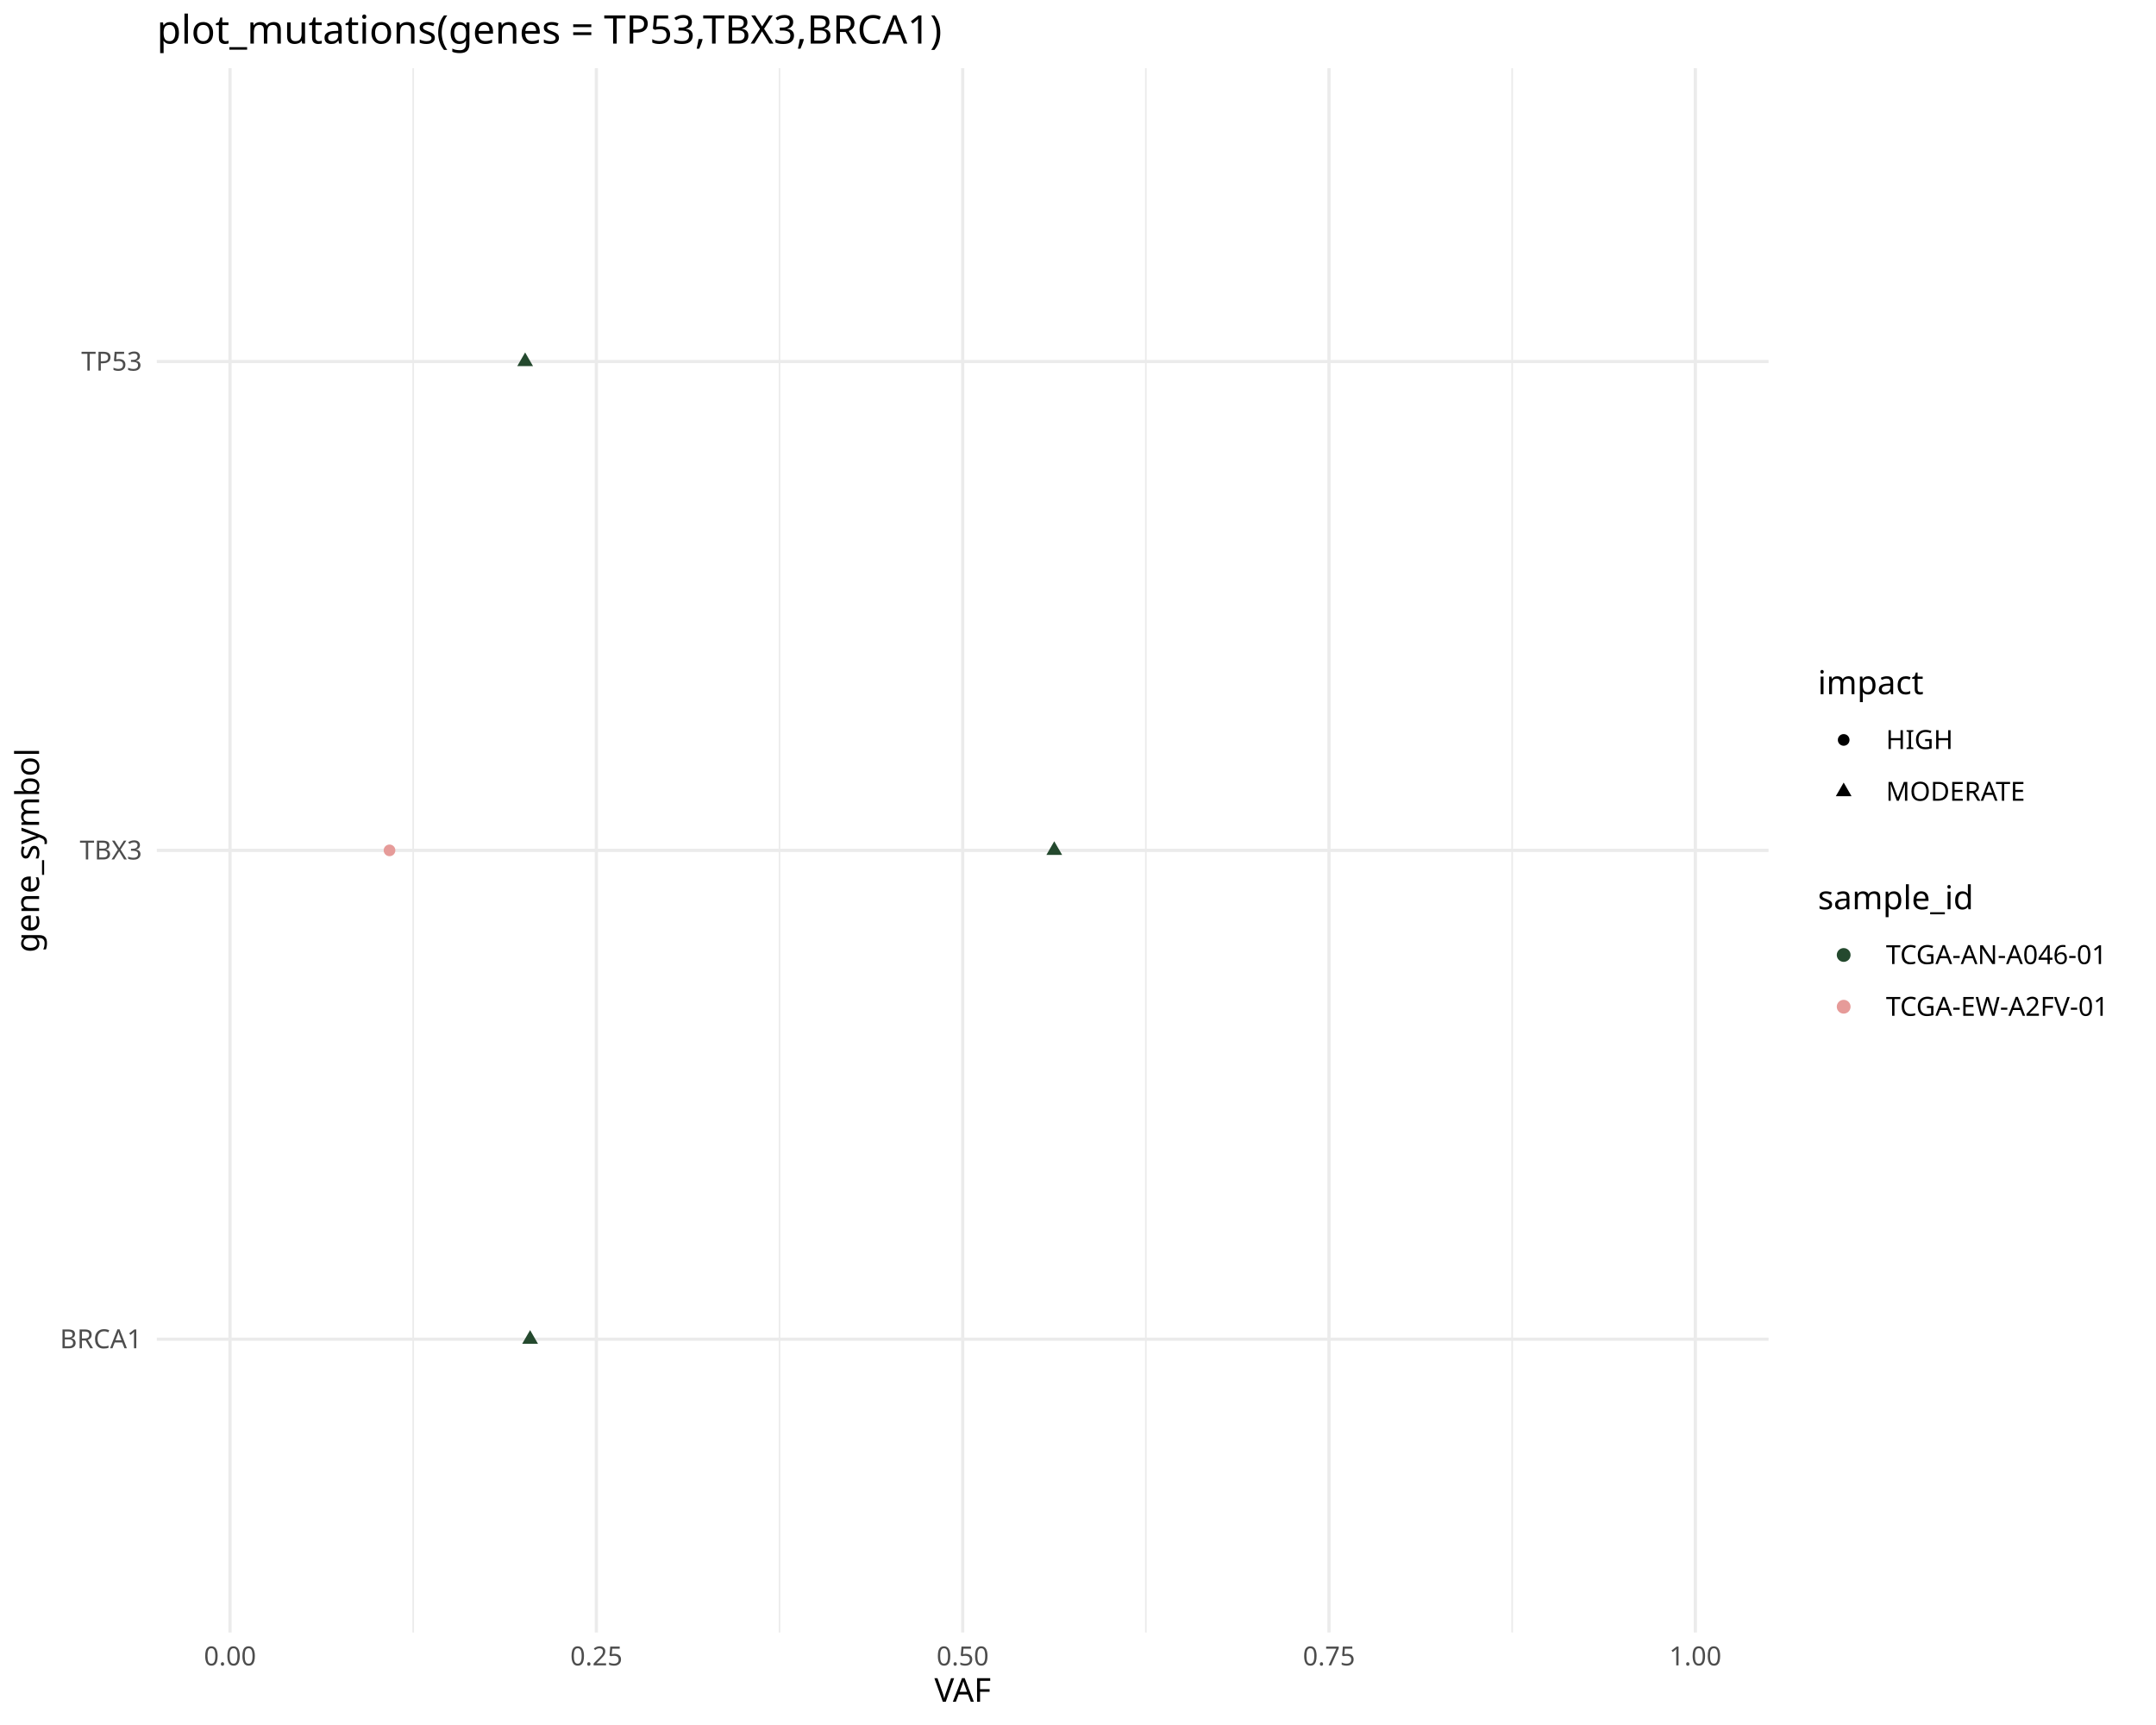
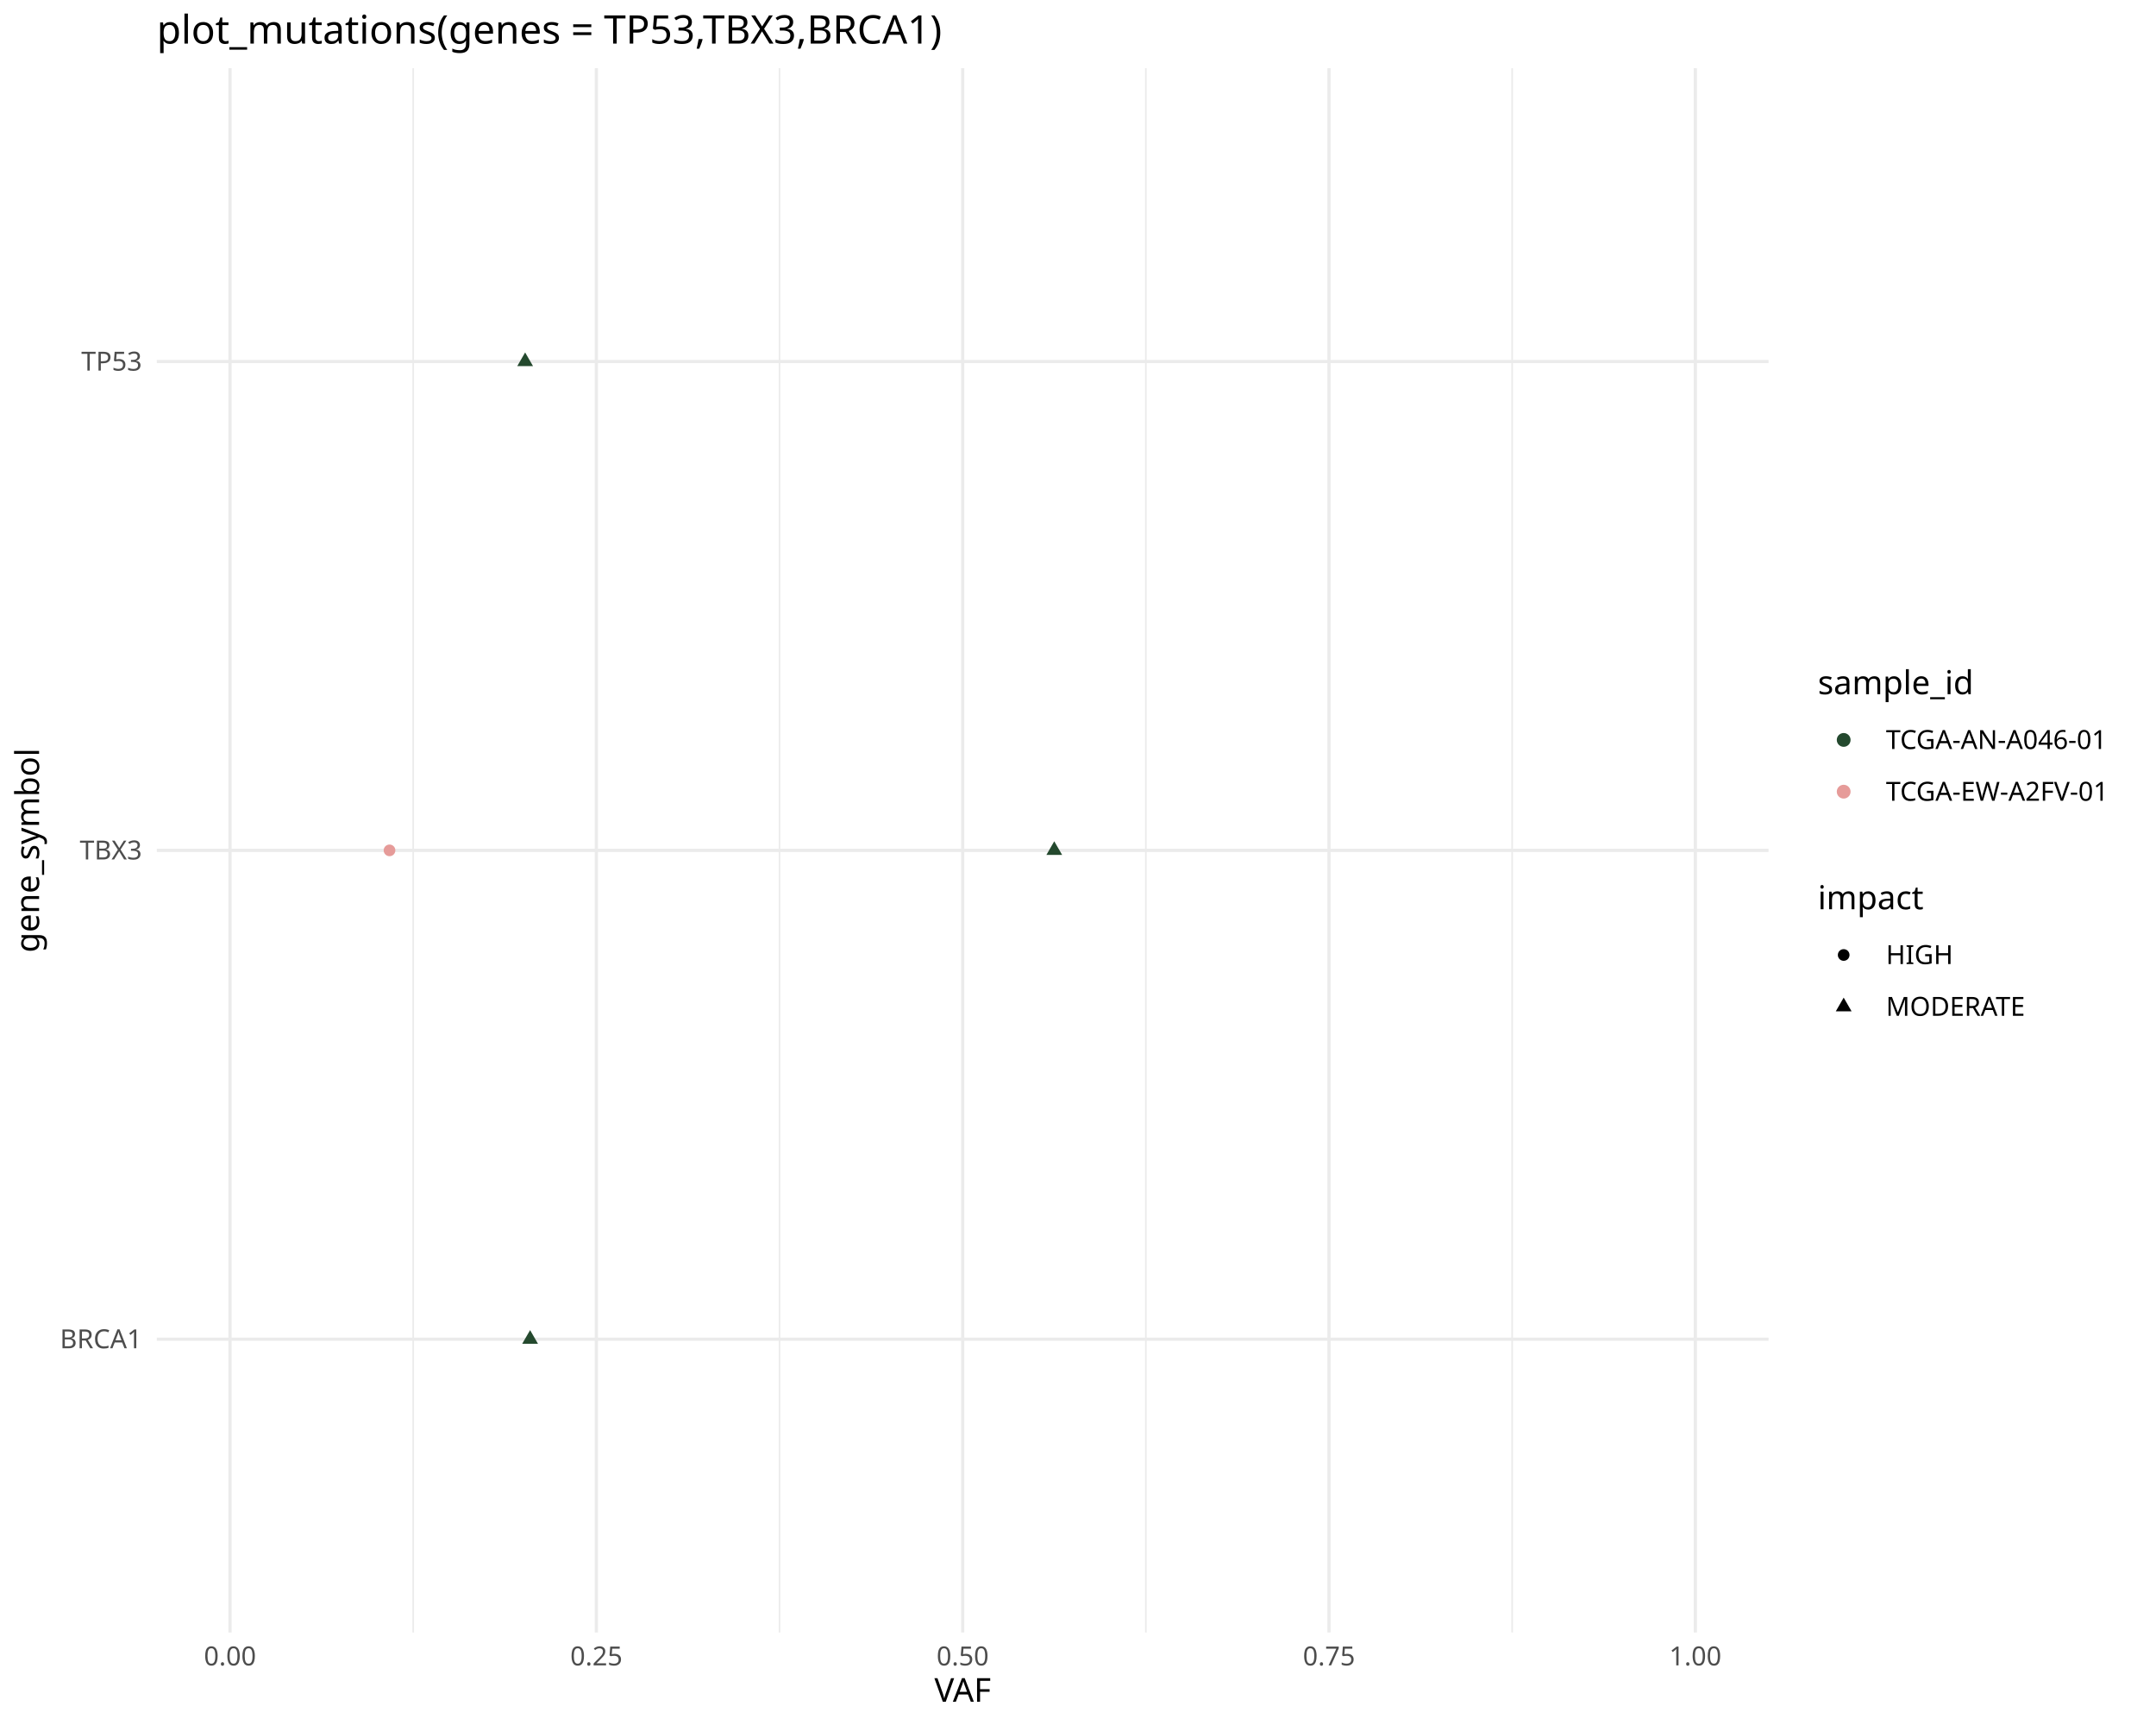
<svg xmlns="http://www.w3.org/2000/svg" class="svglite" data-engine-version="2.0" width="720.00pt" height="576.00pt" viewBox="0 0 720.00 576.00">
  <defs>
    <style type="text/css">
    .svglite line, .svglite polyline, .svglite polygon, .svglite path, .svglite rect, .svglite circle {
      fill: none;
      stroke: #000000;
      stroke-linecap: round;
      stroke-linejoin: round;
      stroke-miterlimit: 10.00;
    }
  </style>
  </defs>
  <rect width="100%" height="100%" style="stroke: none; fill: #FFFFFF;" />
  <defs>
    <clipPath id="cpMC4wMHw3MjAuMDB8MC4wMHw1NzYuMDA=">
      <rect x="0.00" y="0.00" width="720.00" height="576.00" />
    </clipPath>
  </defs>
  <g clip-path="url(#cpMC4wMHw3MjAuMDB8MC4wMHw1NzYuMDA=)">
</g>
  <defs>
    <clipPath id="cpNTIuMzZ8NTkwLjYyfDIyLjc4fDU0NS4xMQ==">
      <rect x="52.36" y="22.78" width="538.27" height="522.33" />
    </clipPath>
  </defs>
  <g clip-path="url(#cpNTIuMzZ8NTkwLjYyfDIyLjc4fDU0NS4xMQ==)">
    <polyline points="137.99,545.11 137.99,22.78 " style="stroke-width: 0.53; stroke: #EBEBEB; stroke-linecap: butt;" />
    <polyline points="260.32,545.11 260.32,22.78 " style="stroke-width: 0.53; stroke: #EBEBEB; stroke-linecap: butt;" />
    <polyline points="382.66,545.11 382.66,22.78 " style="stroke-width: 0.53; stroke: #EBEBEB; stroke-linecap: butt;" />
    <polyline points="504.99,545.11 504.99,22.78 " style="stroke-width: 0.53; stroke: #EBEBEB; stroke-linecap: butt;" />
    <polyline points="52.36,447.18 590.62,447.18 " style="stroke-width: 1.07; stroke: #EBEBEB; stroke-linecap: butt;" />
    <polyline points="52.36,283.95 590.62,283.95 " style="stroke-width: 1.07; stroke: #EBEBEB; stroke-linecap: butt;" />
    <polyline points="52.36,120.72 590.62,120.72 " style="stroke-width: 1.07; stroke: #EBEBEB; stroke-linecap: butt;" />
    <polyline points="76.82,545.11 76.82,22.78 " style="stroke-width: 1.07; stroke: #EBEBEB; stroke-linecap: butt;" />
    <polyline points="199.16,545.11 199.16,22.78 " style="stroke-width: 1.07; stroke: #EBEBEB; stroke-linecap: butt;" />
    <polyline points="321.49,545.11 321.49,22.78 " style="stroke-width: 1.07; stroke: #EBEBEB; stroke-linecap: butt;" />
    <polyline points="443.82,545.11 443.82,22.78 " style="stroke-width: 1.07; stroke: #EBEBEB; stroke-linecap: butt;" />
    <polyline points="566.16,545.11 566.16,22.78 " style="stroke-width: 1.07; stroke: #EBEBEB; stroke-linecap: butt;" />
    <polygon points="352.07,280.91 354.71,285.47 349.44,285.47 " style="stroke-width: 0.71; stroke: none; fill: #24492E;" />
    <polygon points="177.03,444.14 179.66,448.70 174.39,448.70 " style="stroke-width: 0.71; stroke: none; fill: #24492E;" />
    <polygon points="175.37,117.68 178.00,122.24 172.74,122.24 " style="stroke-width: 0.71; stroke: none; fill: #24492E;" />
    <circle cx="130.08" cy="283.95" r="1.95" style="stroke-width: 0.71; stroke: none; fill: #E69B99;" />
  </g>
  <g clip-path="url(#cpMC4wMHw3MjAuMDB8MC4wMHw1NzYuMDA=)">
    <text x="47.42" y="450.20" text-anchor="end" style="font-size: 8.80px; fill: #4D4D4D; font-family: sans;" textLength="29.35px" lengthAdjust="spacingAndGlyphs">BRCA1</text>
    <text x="47.42" y="286.98" text-anchor="end" style="font-size: 8.80px; fill: #4D4D4D; font-family: sans;" textLength="22.01px" lengthAdjust="spacingAndGlyphs">TBX3</text>
    <text x="47.42" y="123.75" text-anchor="end" style="font-size: 8.80px; fill: #4D4D4D; font-family: sans;" textLength="21.04px" lengthAdjust="spacingAndGlyphs">TP53</text>
    <text x="76.82" y="556.10" text-anchor="middle" style="font-size: 8.80px; fill: #4D4D4D; font-family: sans;" textLength="17.13px" lengthAdjust="spacingAndGlyphs">0.00</text>
    <text x="199.16" y="556.10" text-anchor="middle" style="font-size: 8.80px; fill: #4D4D4D; font-family: sans;" textLength="17.13px" lengthAdjust="spacingAndGlyphs">0.25</text>
    <text x="321.49" y="556.10" text-anchor="middle" style="font-size: 8.80px; fill: #4D4D4D; font-family: sans;" textLength="17.13px" lengthAdjust="spacingAndGlyphs">0.50</text>
    <text x="443.82" y="556.10" text-anchor="middle" style="font-size: 8.80px; fill: #4D4D4D; font-family: sans;" textLength="17.13px" lengthAdjust="spacingAndGlyphs">0.75</text>
    <text x="566.16" y="556.10" text-anchor="middle" style="font-size: 8.80px; fill: #4D4D4D; font-family: sans;" textLength="17.13px" lengthAdjust="spacingAndGlyphs">1.00</text>
    <text x="321.49" y="568.24" text-anchor="middle" style="font-size: 11.00px; font-family: sans;" textLength="21.40px" lengthAdjust="spacingAndGlyphs">VAF</text>
    <text transform="translate(13.05,283.95) rotate(-90)" text-anchor="middle" style="font-size: 11.00px; font-family: sans;" textLength="65.45px" lengthAdjust="spacingAndGlyphs">gene_symbol</text>
-     <text x="607.06" y="231.81" style="font-size: 11.00px; font-family: sans;" textLength="32.41px" lengthAdjust="spacingAndGlyphs">impact</text>
-     <circle cx="615.70" cy="247.07" r="1.95" style="stroke-width: 0.71; stroke: none; fill: #000000;" />
-     <polygon points="615.70,261.31 618.33,265.87 613.07,265.87 " style="stroke-width: 0.71; stroke: none; fill: #000000;" />
-     <text x="629.82" y="250.10" style="font-size: 8.80px; font-family: sans;" textLength="22.01px" lengthAdjust="spacingAndGlyphs">HIGH</text>
-     <text x="629.82" y="267.38" style="font-size: 8.80px; font-family: sans;" textLength="49.89px" lengthAdjust="spacingAndGlyphs">MODERATE</text>
-     <text x="607.06" y="303.62" style="font-size: 11.00px; font-family: sans;" textLength="50.15px" lengthAdjust="spacingAndGlyphs">sample_id</text>
-     <circle cx="615.70" cy="318.88" r="1.95" style="stroke-width: 0.71; stroke: #24492E; fill: #24492E;" />
-     <circle cx="615.70" cy="336.16" r="1.95" style="stroke-width: 0.71; stroke: #E69B99; fill: #E69B99;" />
-     <text x="629.82" y="321.91" style="font-size: 8.80px; font-family: sans;" textLength="75.82px" lengthAdjust="spacingAndGlyphs">TCGA-AN-A046-01</text>
-     <text x="629.82" y="339.19" style="font-size: 8.80px; font-family: sans;" textLength="79.22px" lengthAdjust="spacingAndGlyphs">TCGA-EW-A2FV-01</text>
+     <text x="607.06" y="231.81" style="font-size: 11.00px; font-family: sans;" textLength="50.15px" lengthAdjust="spacingAndGlyphs">sample_id</text>
+     <circle cx="615.70" cy="247.07" r="1.95" style="stroke-width: 0.71; stroke: #24492E; fill: #24492E;" />
+     <circle cx="615.70" cy="264.35" r="1.95" style="stroke-width: 0.71; stroke: #E69B99; fill: #E69B99;" />
+     <text x="629.82" y="250.10" style="font-size: 8.80px; font-family: sans;" textLength="75.82px" lengthAdjust="spacingAndGlyphs">TCGA-AN-A046-01</text>
+     <text x="629.82" y="267.38" style="font-size: 8.80px; font-family: sans;" textLength="79.22px" lengthAdjust="spacingAndGlyphs">TCGA-EW-A2FV-01</text>
+     <text x="607.06" y="303.62" style="font-size: 11.00px; font-family: sans;" textLength="32.41px" lengthAdjust="spacingAndGlyphs">impact</text>
+     <circle cx="615.70" cy="318.88" r="1.95" style="stroke-width: 0.71; stroke: none; fill: #000000;" />
+     <polygon points="615.70,333.12 618.33,337.68 613.07,337.68 " style="stroke-width: 0.71; stroke: none; fill: #000000;" />
+     <text x="629.82" y="321.91" style="font-size: 8.80px; font-family: sans;" textLength="22.01px" lengthAdjust="spacingAndGlyphs">HIGH</text>
+     <text x="629.82" y="339.19" style="font-size: 8.80px; font-family: sans;" textLength="49.89px" lengthAdjust="spacingAndGlyphs">MODERATE</text>
    <text x="52.36" y="14.56" style="font-size: 13.20px; font-family: sans;" textLength="261.61px" lengthAdjust="spacingAndGlyphs">plot_mutations(genes = TP53,TBX3,BRCA1)</text>
  </g>
</svg>
